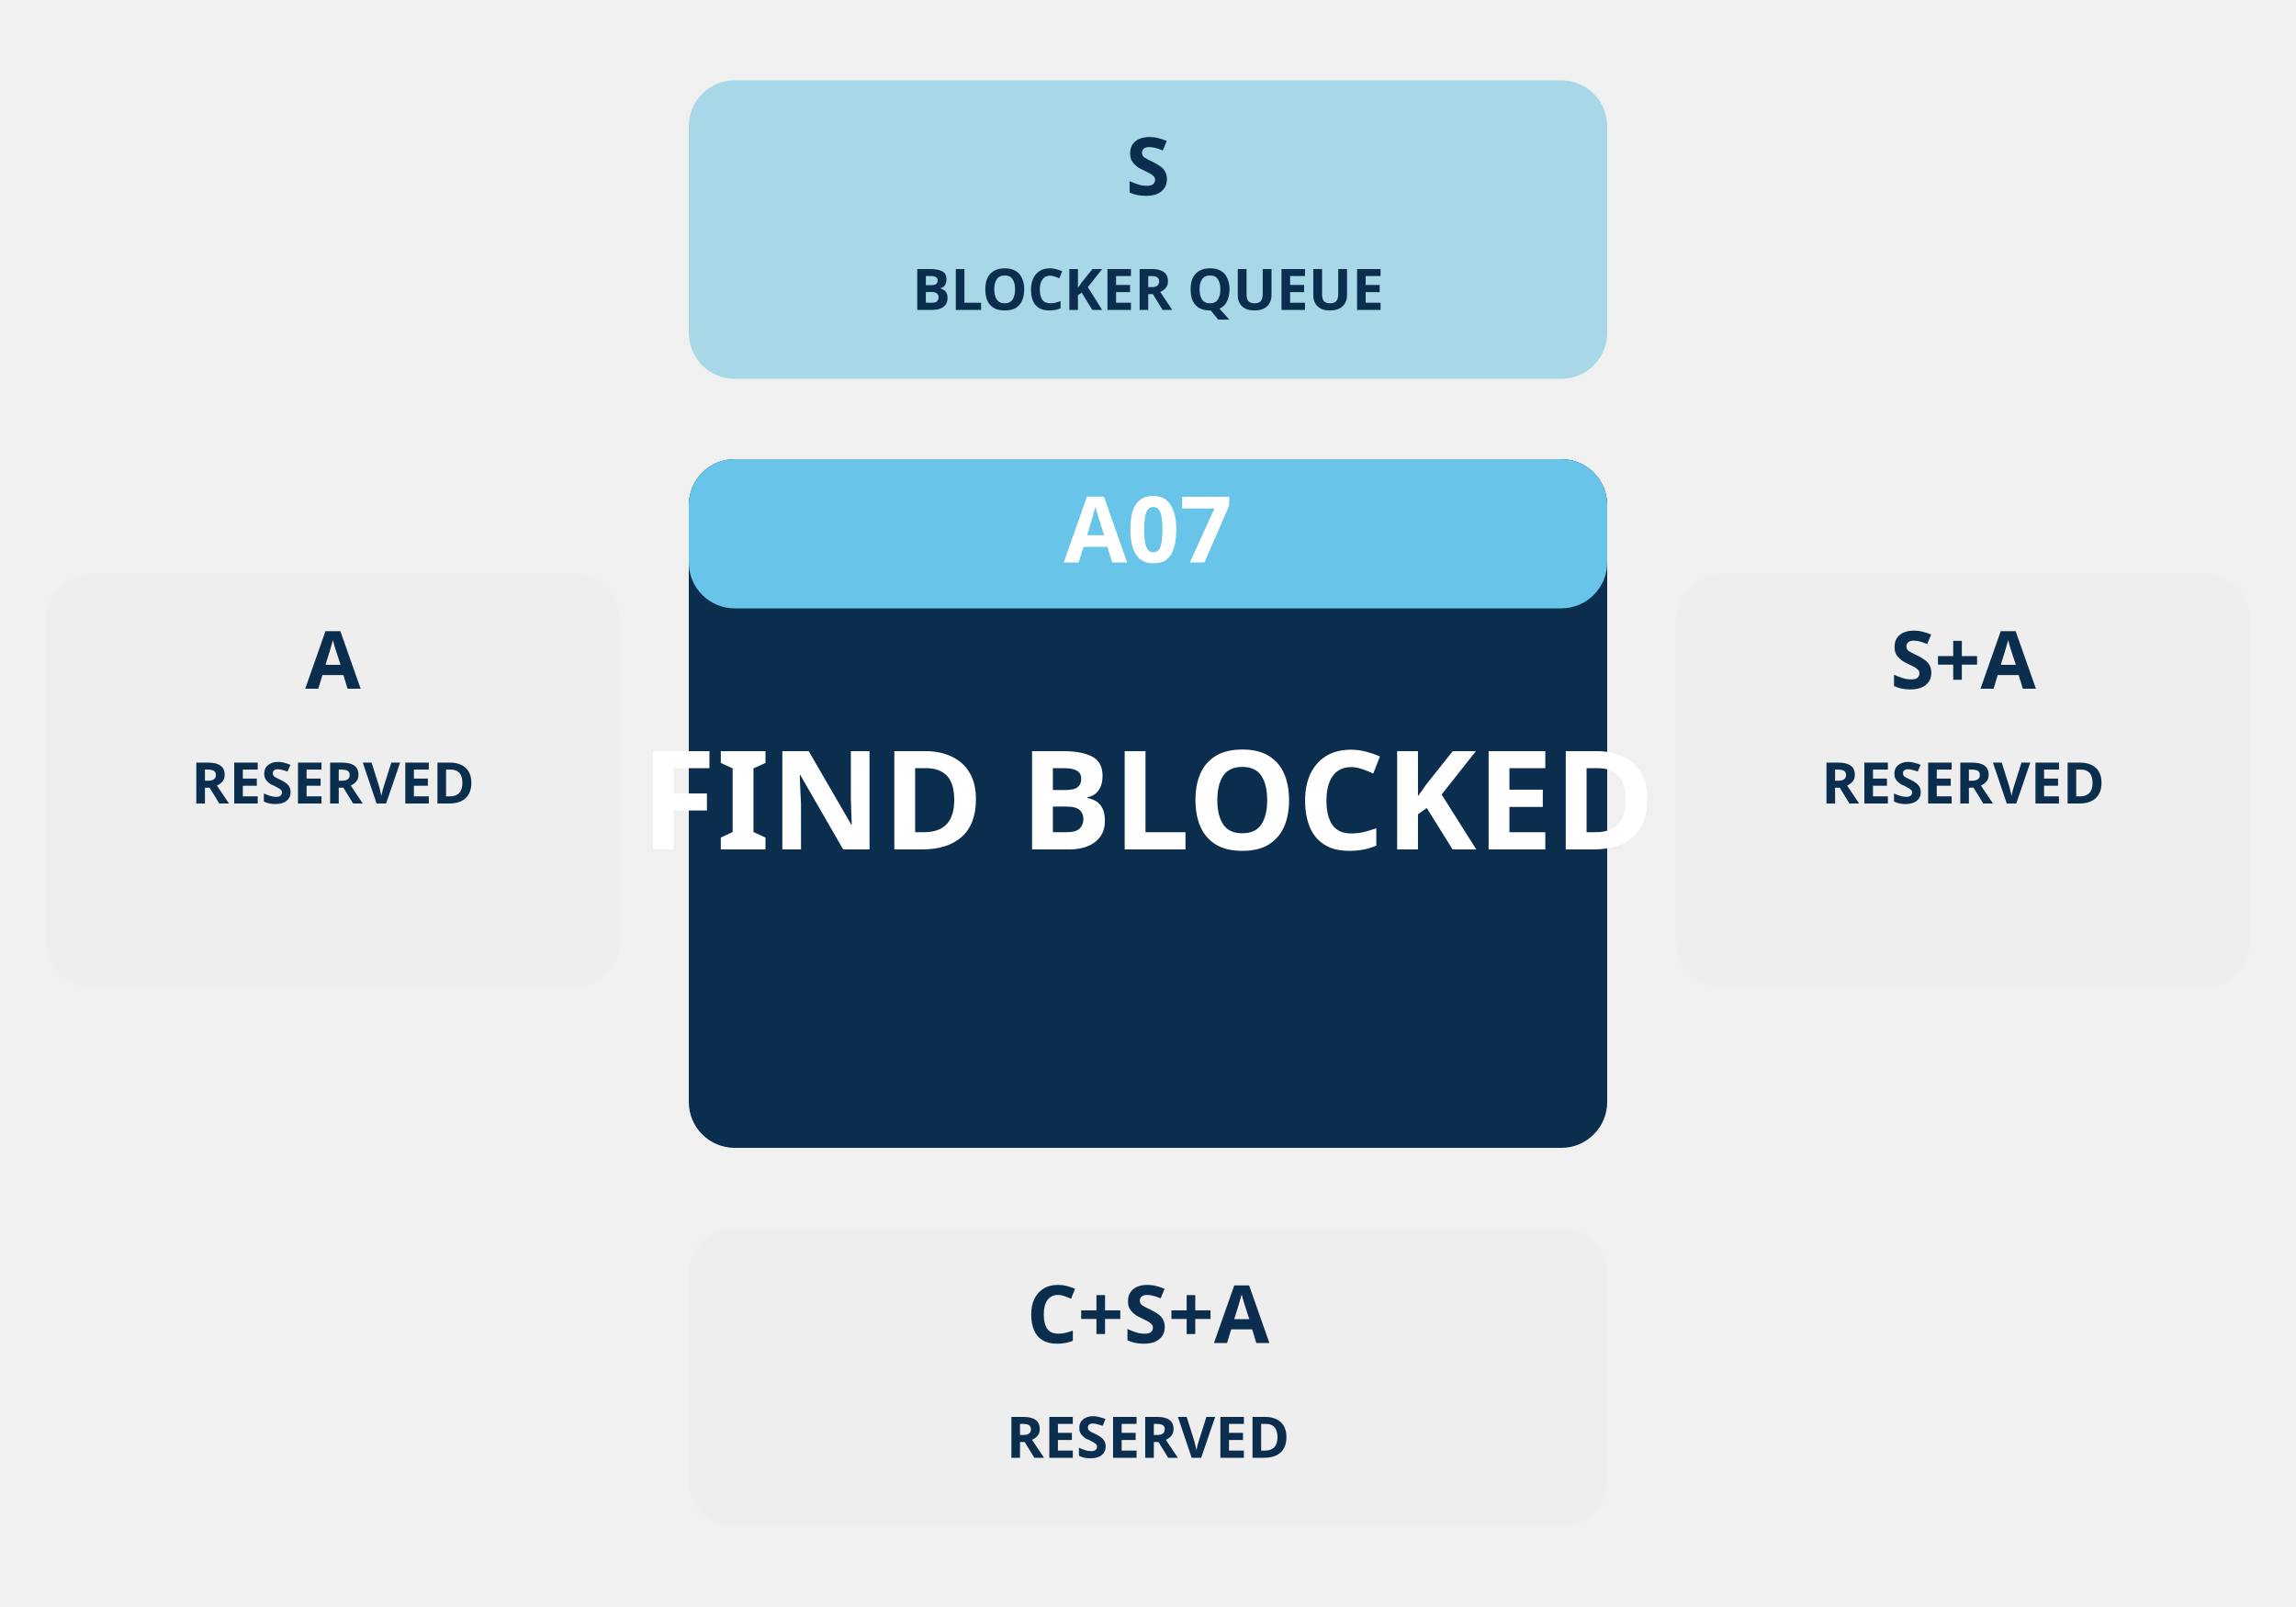
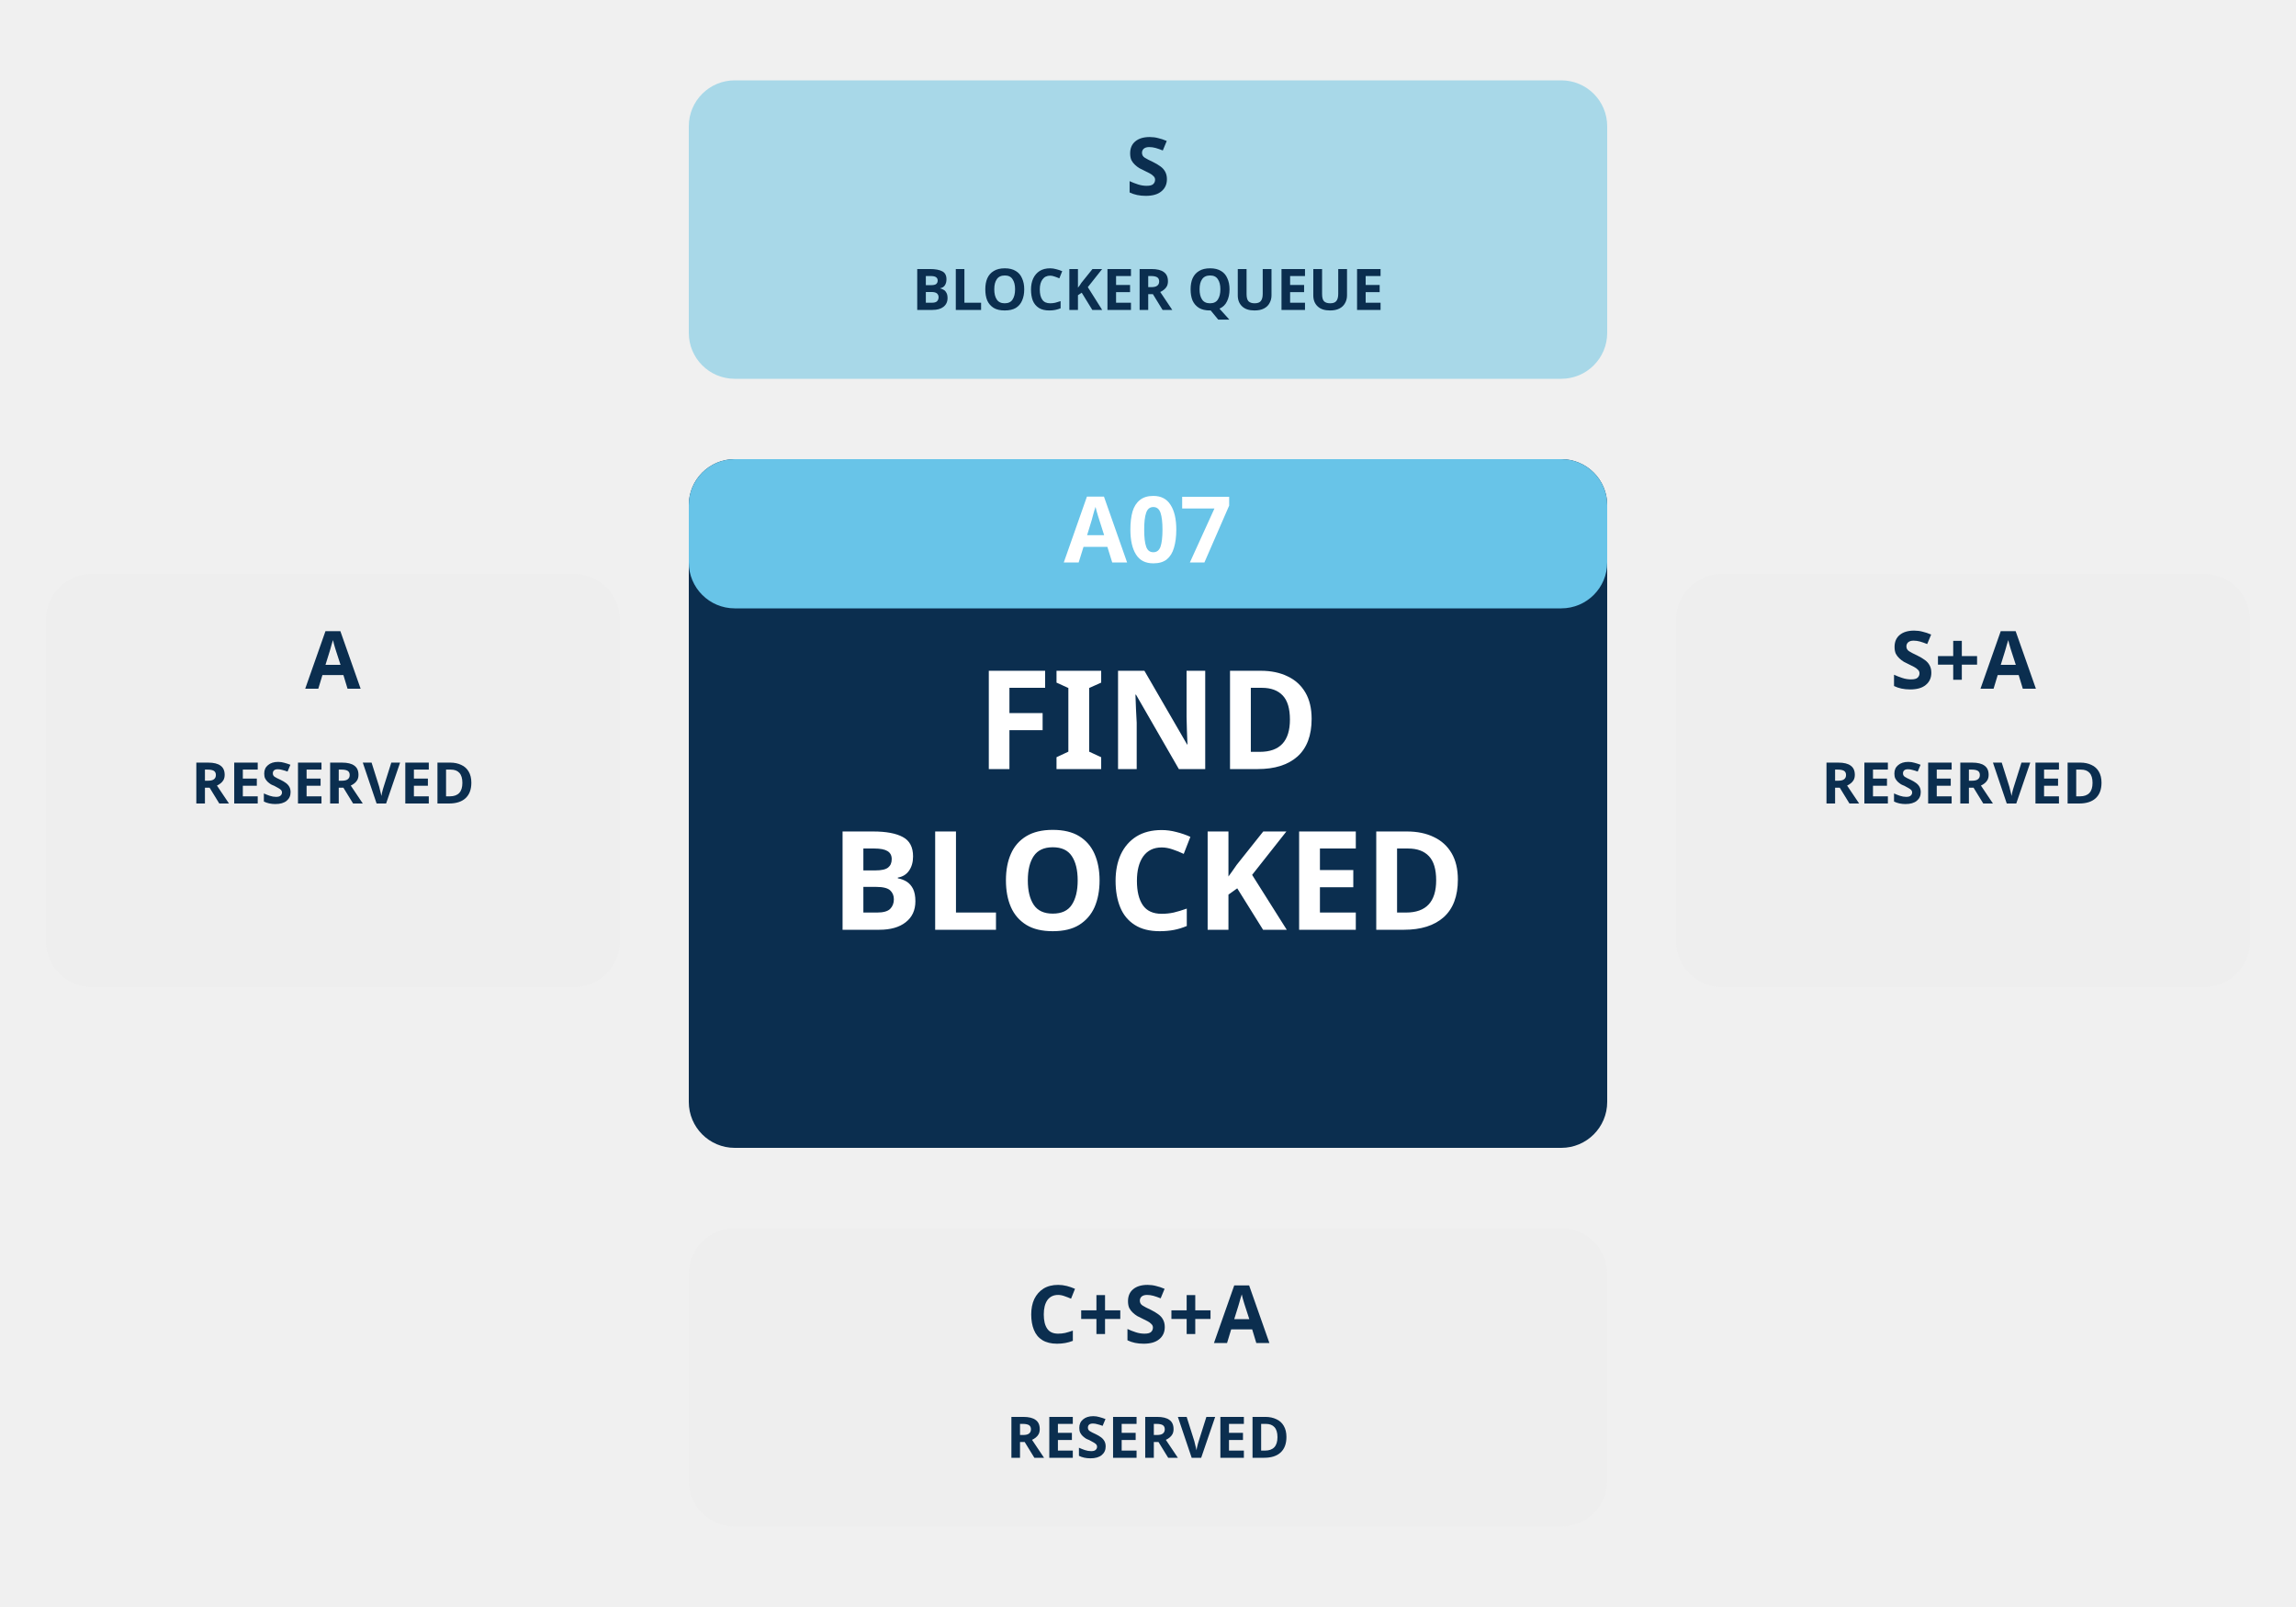
<svg xmlns="http://www.w3.org/2000/svg" width="200" height="140" viewBox="0 0 200 140" role="img" aria-labelledby="title desc">
  <style>.id{font:700 8px sans-serif;fill:#fff}.name{font:700 12px sans-serif;fill:#fff}.mod{font:700 7px sans-serif;fill:#0B2E4F;text-anchor:middle}.action{font:700 5px sans-serif;fill:#0B2E4F;text-anchor:middle}</style>
  <rect x="60" y="40" width="80" height="60" rx="4" fill="#0B2E4F" />
  <rect x="60" y="40" width="80" height="13" rx="4" fill="#68C4E8" />
  <text x="100" y="49" class="id" text-anchor="middle">A07</text>
-   <text x="100" y="74" class="name" text-anchor="middle">FIND BLOCKED</text>
+   <text x="100" y="67" class="name" text-anchor="middle">FIND</text>
+   <text x="100" y="81" class="name" text-anchor="middle">BLOCKED</text>
  <rect x="60" y="7" width="80" height="26" rx="4" fill="#A8D8E8" />
  <text x="100.0" y="17" class="mod">S</text>
-   <text x="100.0" y="27" class="action">BLOCKER QUEUE</text>
+   <text x="100.0" y="27" class="action" textLength="75" lengthAdjust="spacingAndGlyphs">BLOCKER QUEUE</text>
  <rect x="4" y="50" width="50" height="36" rx="4" fill="#EEEEEE" />
  <text x="29.0" y="60" class="mod">A</text>
-   <text x="29.0" y="70" class="action">RESERVED</text>
+   <text x="29.0" y="70" class="action" textLength="45" lengthAdjust="spacingAndGlyphs">RESERVED</text>
  <rect x="146" y="50" width="50" height="36" rx="4" fill="#EEEEEE" />
  <text x="171.0" y="60" class="mod">S+A</text>
-   <text x="171.0" y="70" class="action">RESERVED</text>
+   <text x="171.0" y="70" class="action" textLength="45" lengthAdjust="spacingAndGlyphs">RESERVED</text>
  <rect x="60" y="107" width="80" height="26" rx="4" fill="#EEEEEE" />
  <text x="100.0" y="117" class="mod">C+S+A</text>
-   <text x="100.0" y="127" class="action">RESERVED</text>
+   <text x="100.0" y="127" class="action" textLength="75" lengthAdjust="spacingAndGlyphs">RESERVED</text>
</svg>
